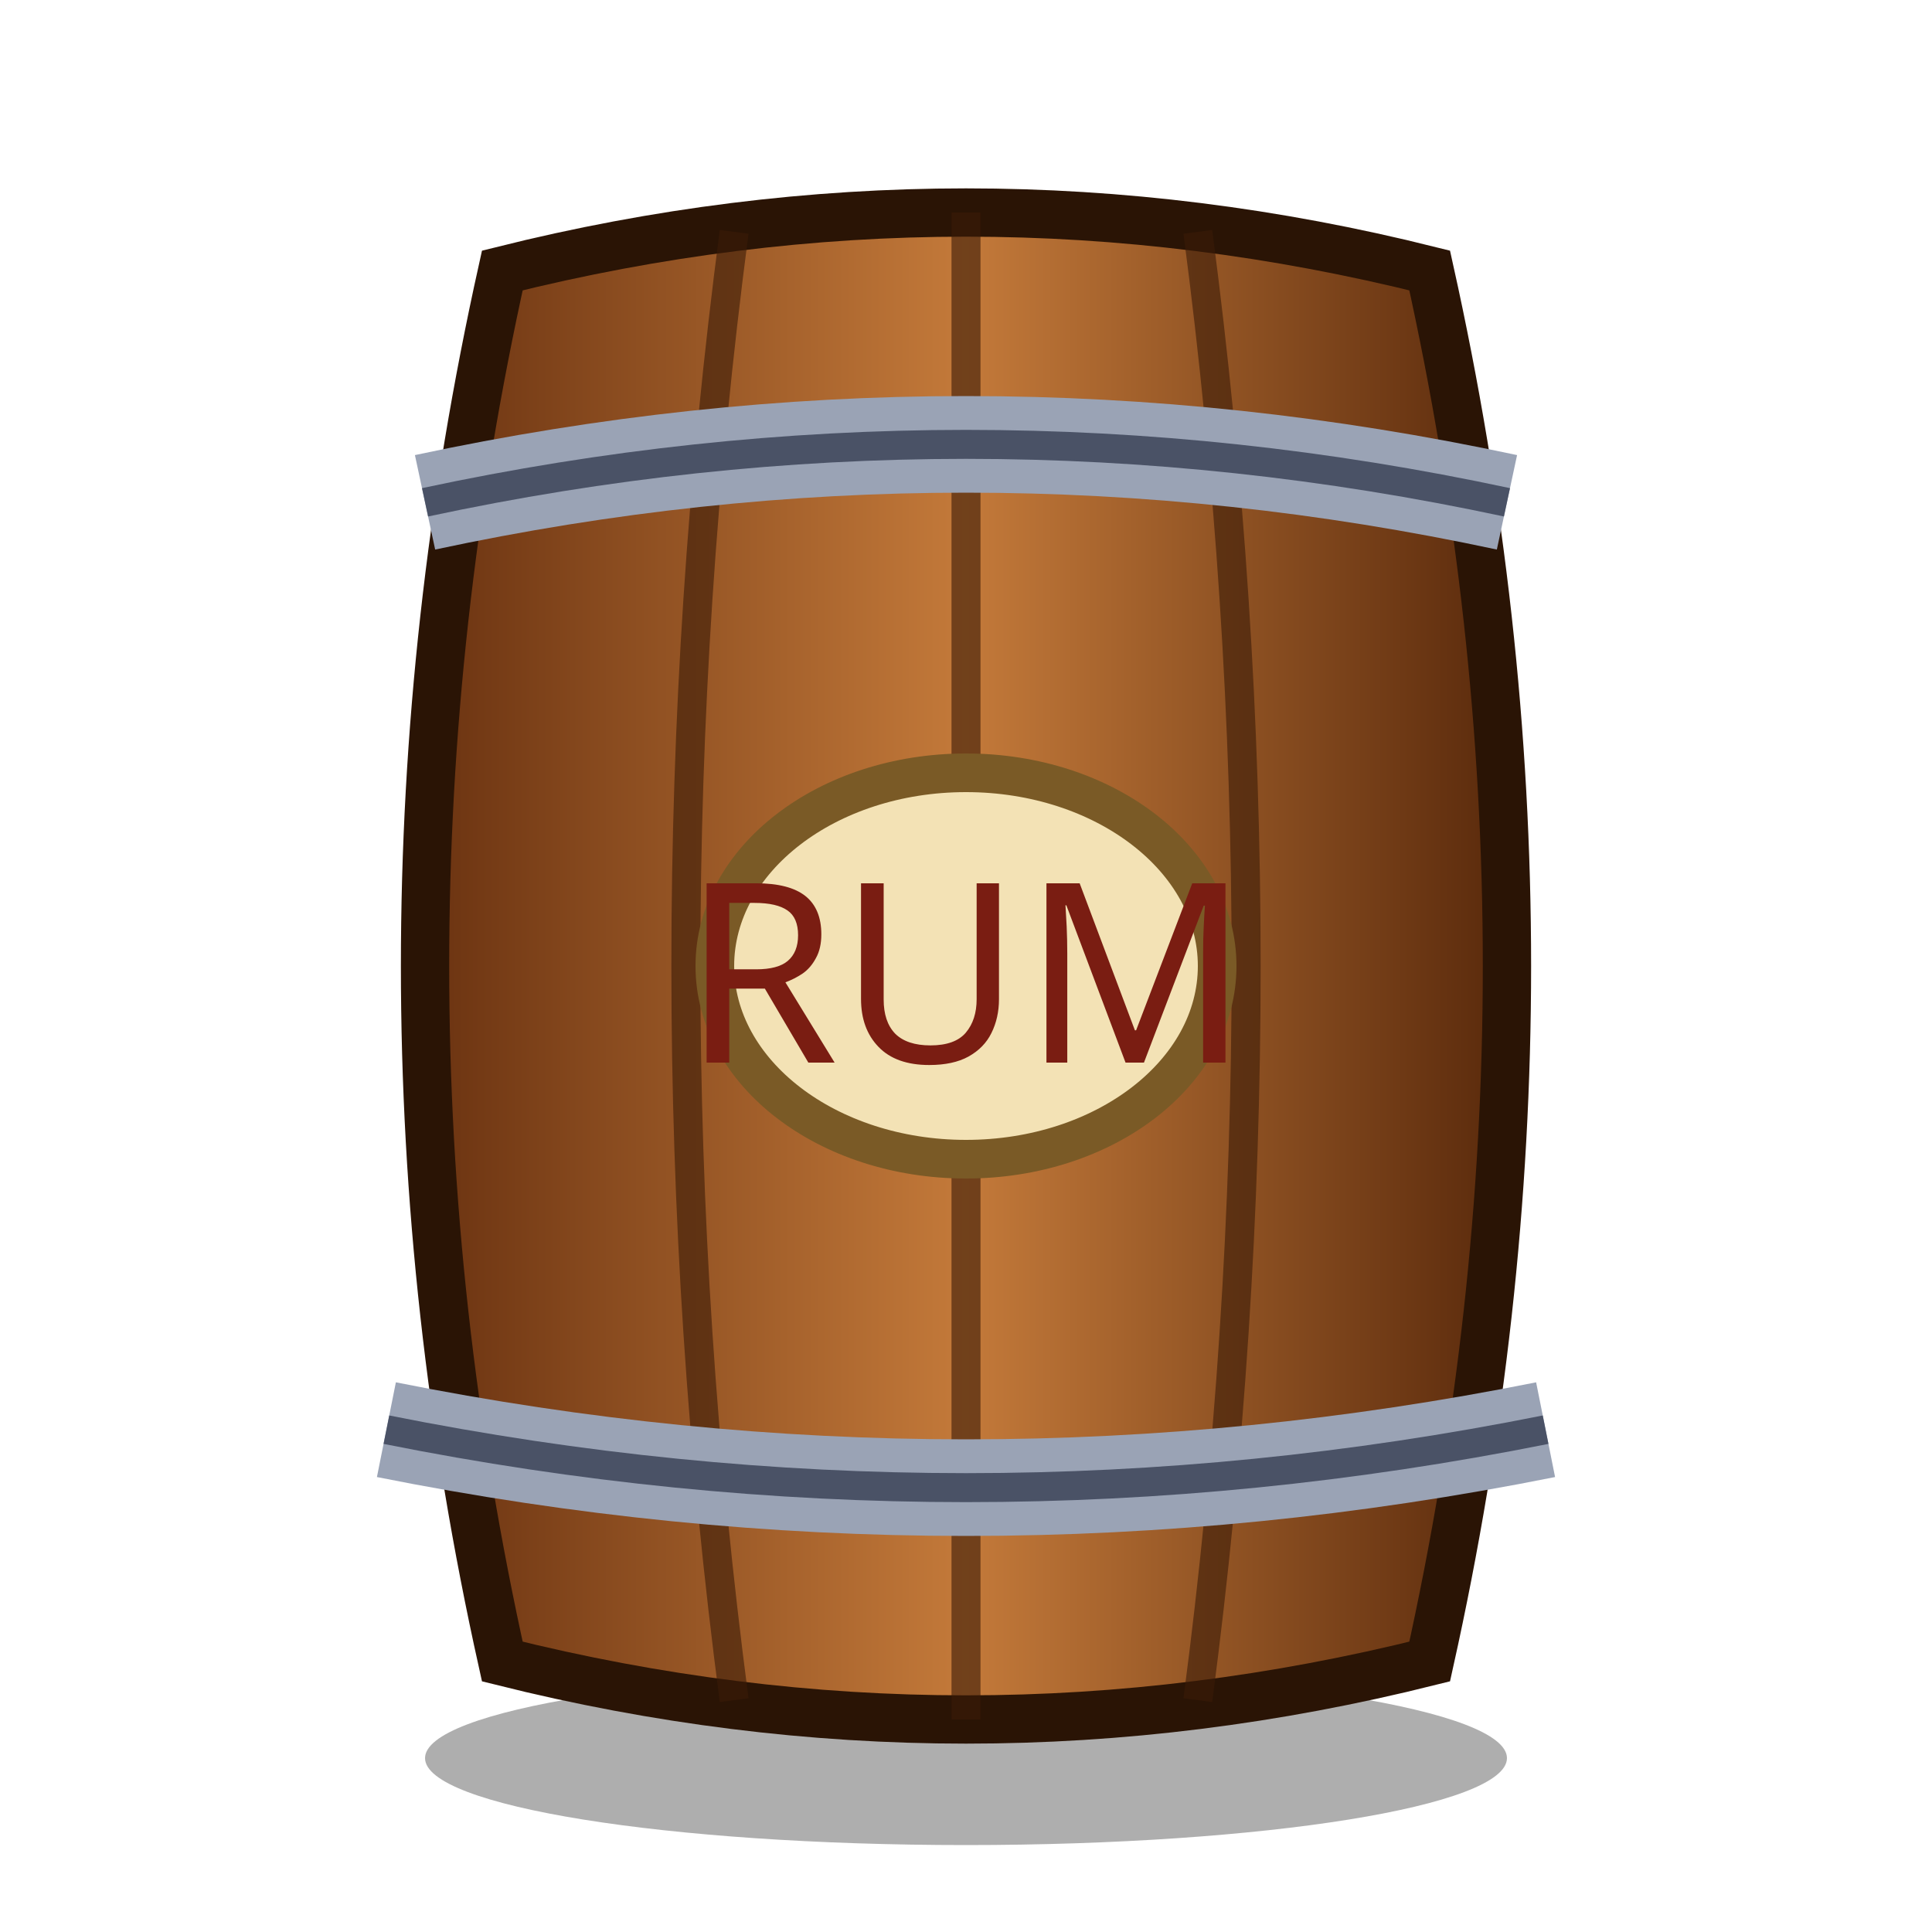
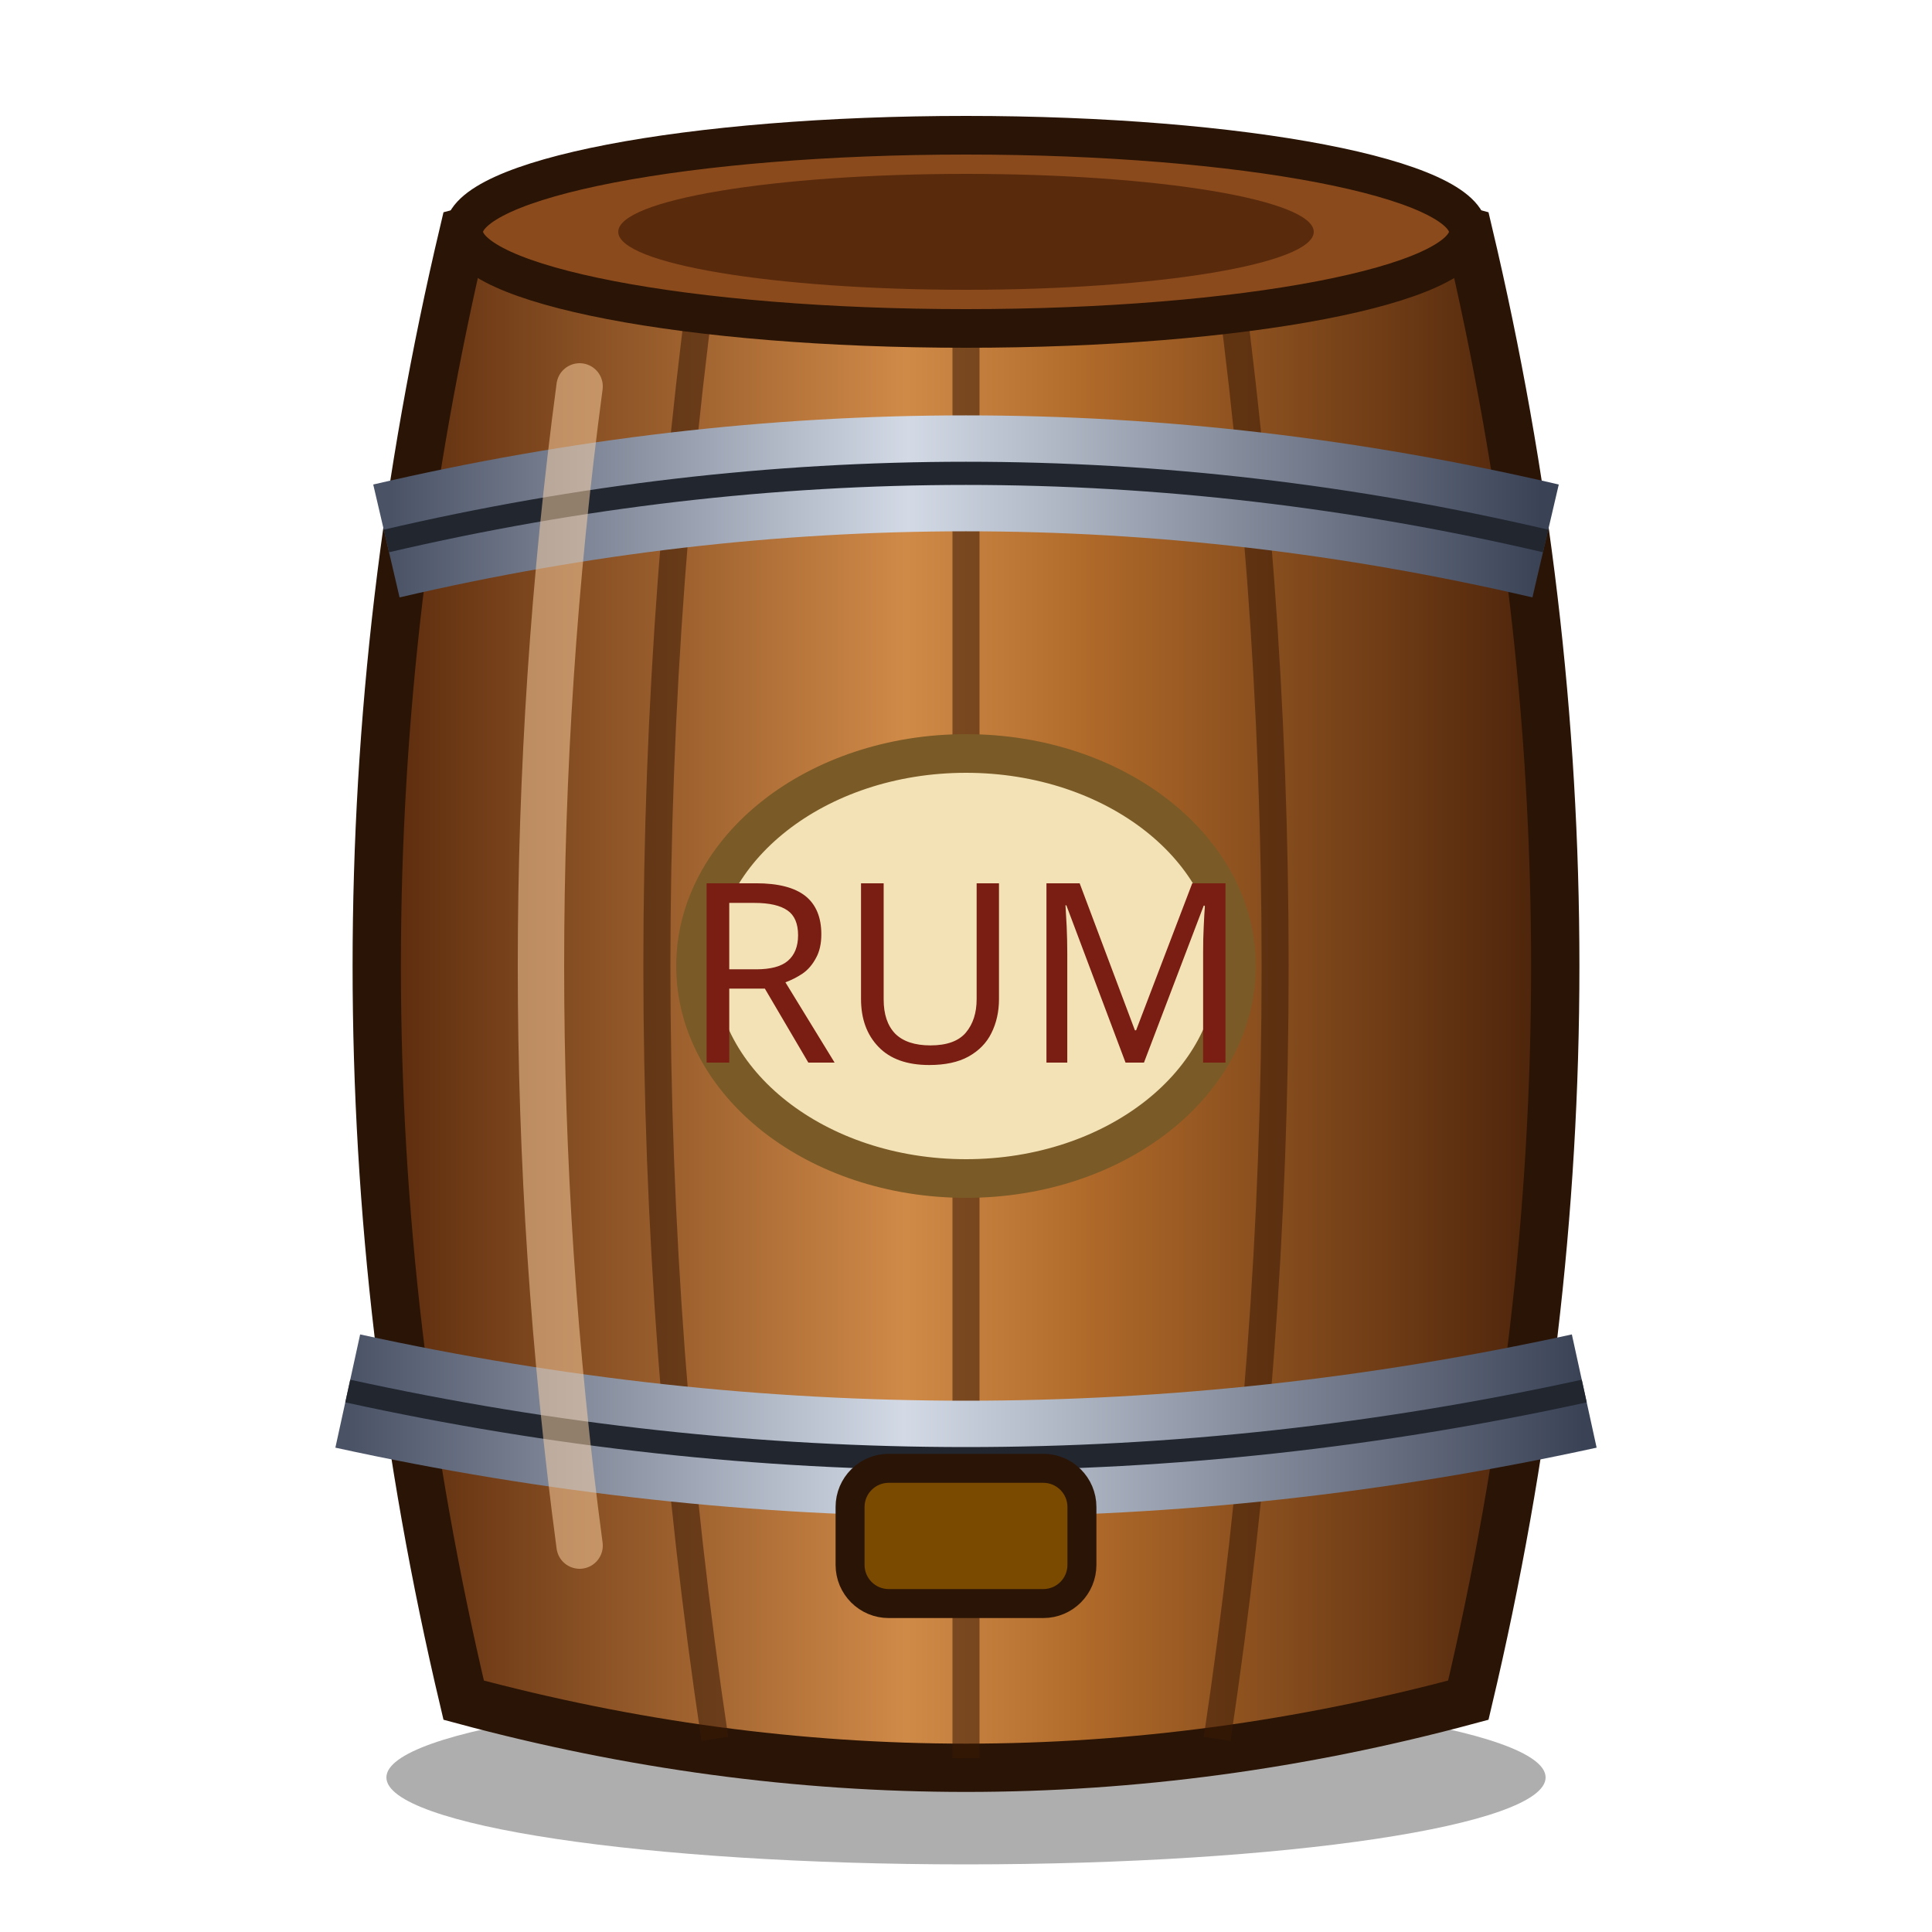
<svg xmlns="http://www.w3.org/2000/svg" width="512" height="512" viewBox="0 0 100 100">
  <defs>
-     <linearGradient id="br12" x1="0" y1="0" x2="1" y2="0">
-       <stop offset="0" stop-color="#6b3311" />
-       <stop offset=".5" stop-color="#c47a3a" />
-       <stop offset="1" stop-color="#5a2a0c" />
+     <linearGradient id="br13" x1="0" y1="0" x2="1" y2="0">
+       <stop offset="0" stop-color="#5a2a0c" />
+       <stop offset=".45" stop-color="#d08a48" />
+       <stop offset=".6" stop-color="#b06a2a" />
+       <stop offset="1" stop-color="#4a220a" />
+     </linearGradient>
+     <linearGradient id="br13h" x1="0" y1="0" x2="1" y2="0">
+       <stop offset="0" stop-color="#4a5266" />
+       <stop offset=".45" stop-color="#d3dae6" />
+       <stop offset="1" stop-color="#3a4256" />
    </linearGradient>
  </defs>
-   <ellipse cx="50" cy="91" rx="28" ry="4.5" fill="#000" opacity=".32" />
-   <path d="M26 14 q24 -6 48 0 q8 36 0 72 q-24 6 -48 0 q-8 -36 0 -72z" fill="url(#br12)" stroke="#2a1405" stroke-width="2.5" />
-   <path d="M38 12 q-5 38 0 76 M50 11 v78 M62 12 q5 38 0 76" stroke="#3b1a06" stroke-width="1.5" opacity=".6" fill="none" />
-   <path d="M22 26 q28 -6 56 0 M20 74 q30 6 60 0" stroke="#9aa3b5" stroke-width="5" fill="none" />
-   <path d="M22 26 q28 -6 56 0 M20 74 q30 6 60 0" stroke="#4a5266" stroke-width="1.5" fill="none" />
-   <ellipse cx="50" cy="50" rx="13" ry="10" fill="#f3e2b5" stroke="#7a5a26" stroke-width="2" />
-   <text x="50" y="55" font-family="Lilita One, sans-serif" font-size="13" text-anchor="middle" fill="#7a1d12">RUM</text>
+   <ellipse cx="50" cy="92" rx="30" ry="4.5" fill="#000" opacity=".32" />
+   <g class="a-wobble">
+     <path d="M24 12 q26 -7 52 0 q9 38 0 76 q-26 7 -52 0 q-9 -38 0 -76z" fill="url(#br13)" stroke="#2a1405" stroke-width="2.5" />
+     <path d="M37 10 q-6 40 0 80 M50 9 v82 M63 10 q6 40 0 80" stroke="#3b1a06" stroke-width="1.4" opacity=".55" fill="none" />
+     <ellipse cx="50" cy="12" rx="26" ry="5" fill="#8a4a1c" stroke="#2a1405" stroke-width="2" />
+     <ellipse cx="50" cy="12" rx="18" ry="3" fill="#5a2a0c" />
+     <path d="M20 28 q30 -7 60 0" stroke="url(#br13h)" stroke-width="6" fill="none" />
+     <path d="M18 72 q32 7 64 0" stroke="url(#br13h)" stroke-width="6" fill="none" />
+     <path d="M20 28 q30 -7 60 0 M18 72 q32 7 64 0" stroke="#22262f" stroke-width="1.2" fill="none" />
+     <ellipse cx="50" cy="50" rx="14" ry="11" fill="#f3e2b5" stroke="#7a5a26" stroke-width="2" />
+     <text x="50" y="55" font-family="Lilita One, sans-serif" font-size="13" text-anchor="middle" fill="#7a1d12">RUM</text>
+     <rect x="44" y="76" width="12" height="7" rx="2" fill="#7a4a00" stroke="#2a1405" stroke-width="1.5" />
+     <path class="a-shine" d="M30 20 q-4 30 0 60" stroke="#ffd6a8" stroke-width="2.4" fill="none" stroke-linecap="round" opacity=".5" />
+   </g>
+   <path class="a-drip" opacity="0" d="M50 84 q-3 5 0 8 q3 -3 0 -8z" fill="#ff9f1c" />
</svg>
